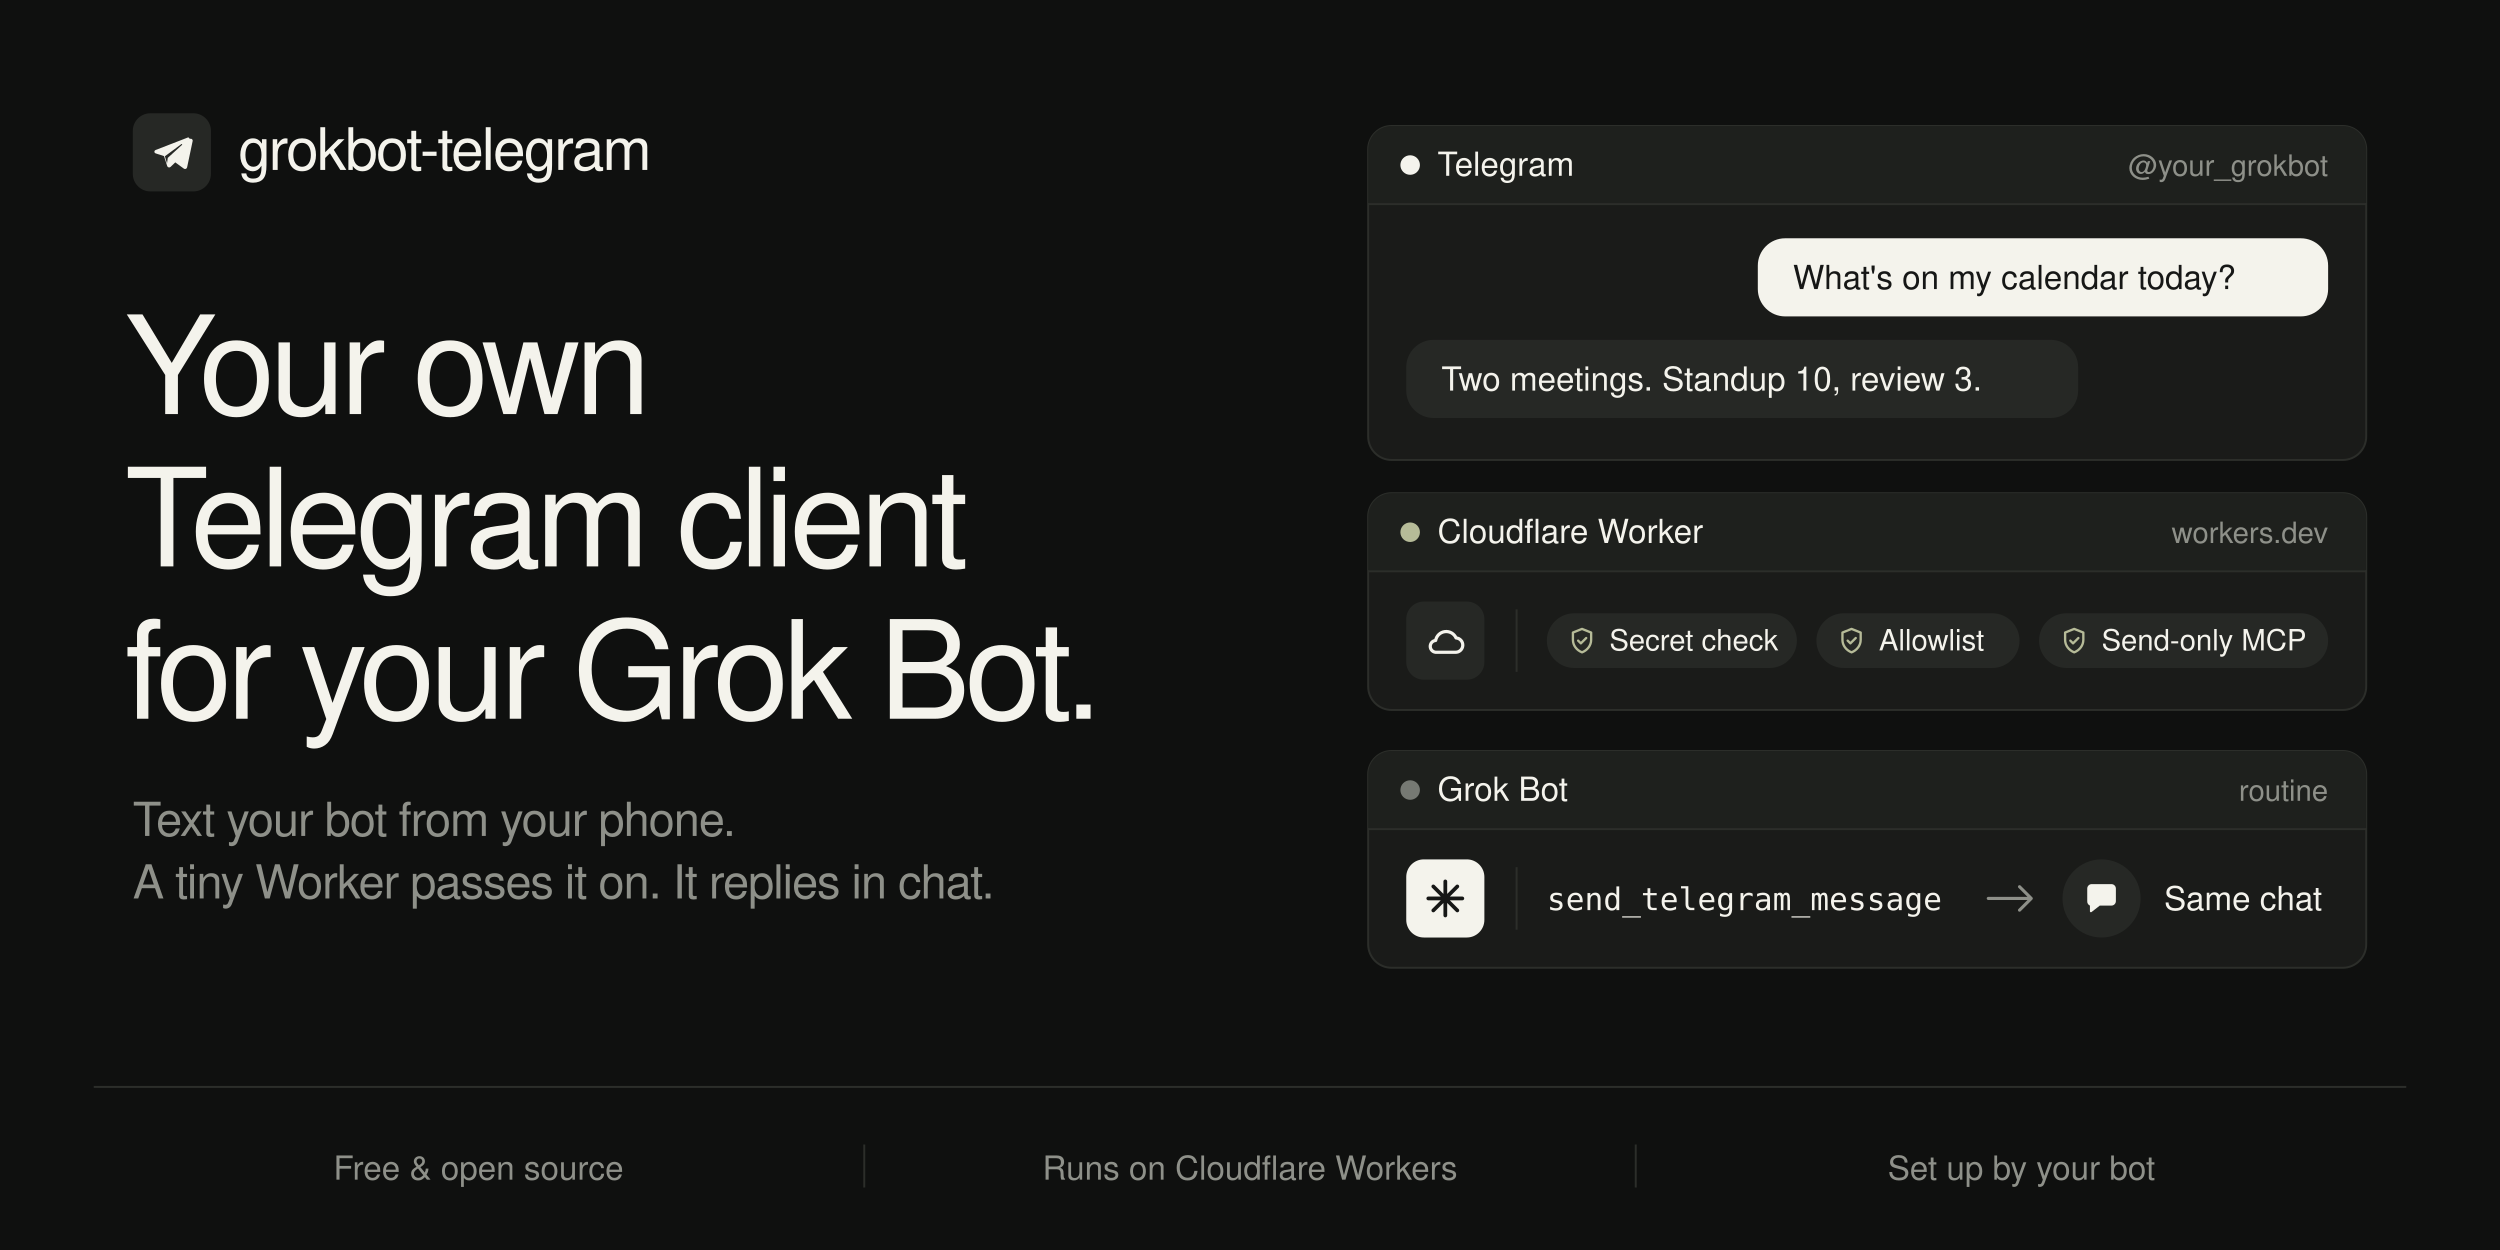
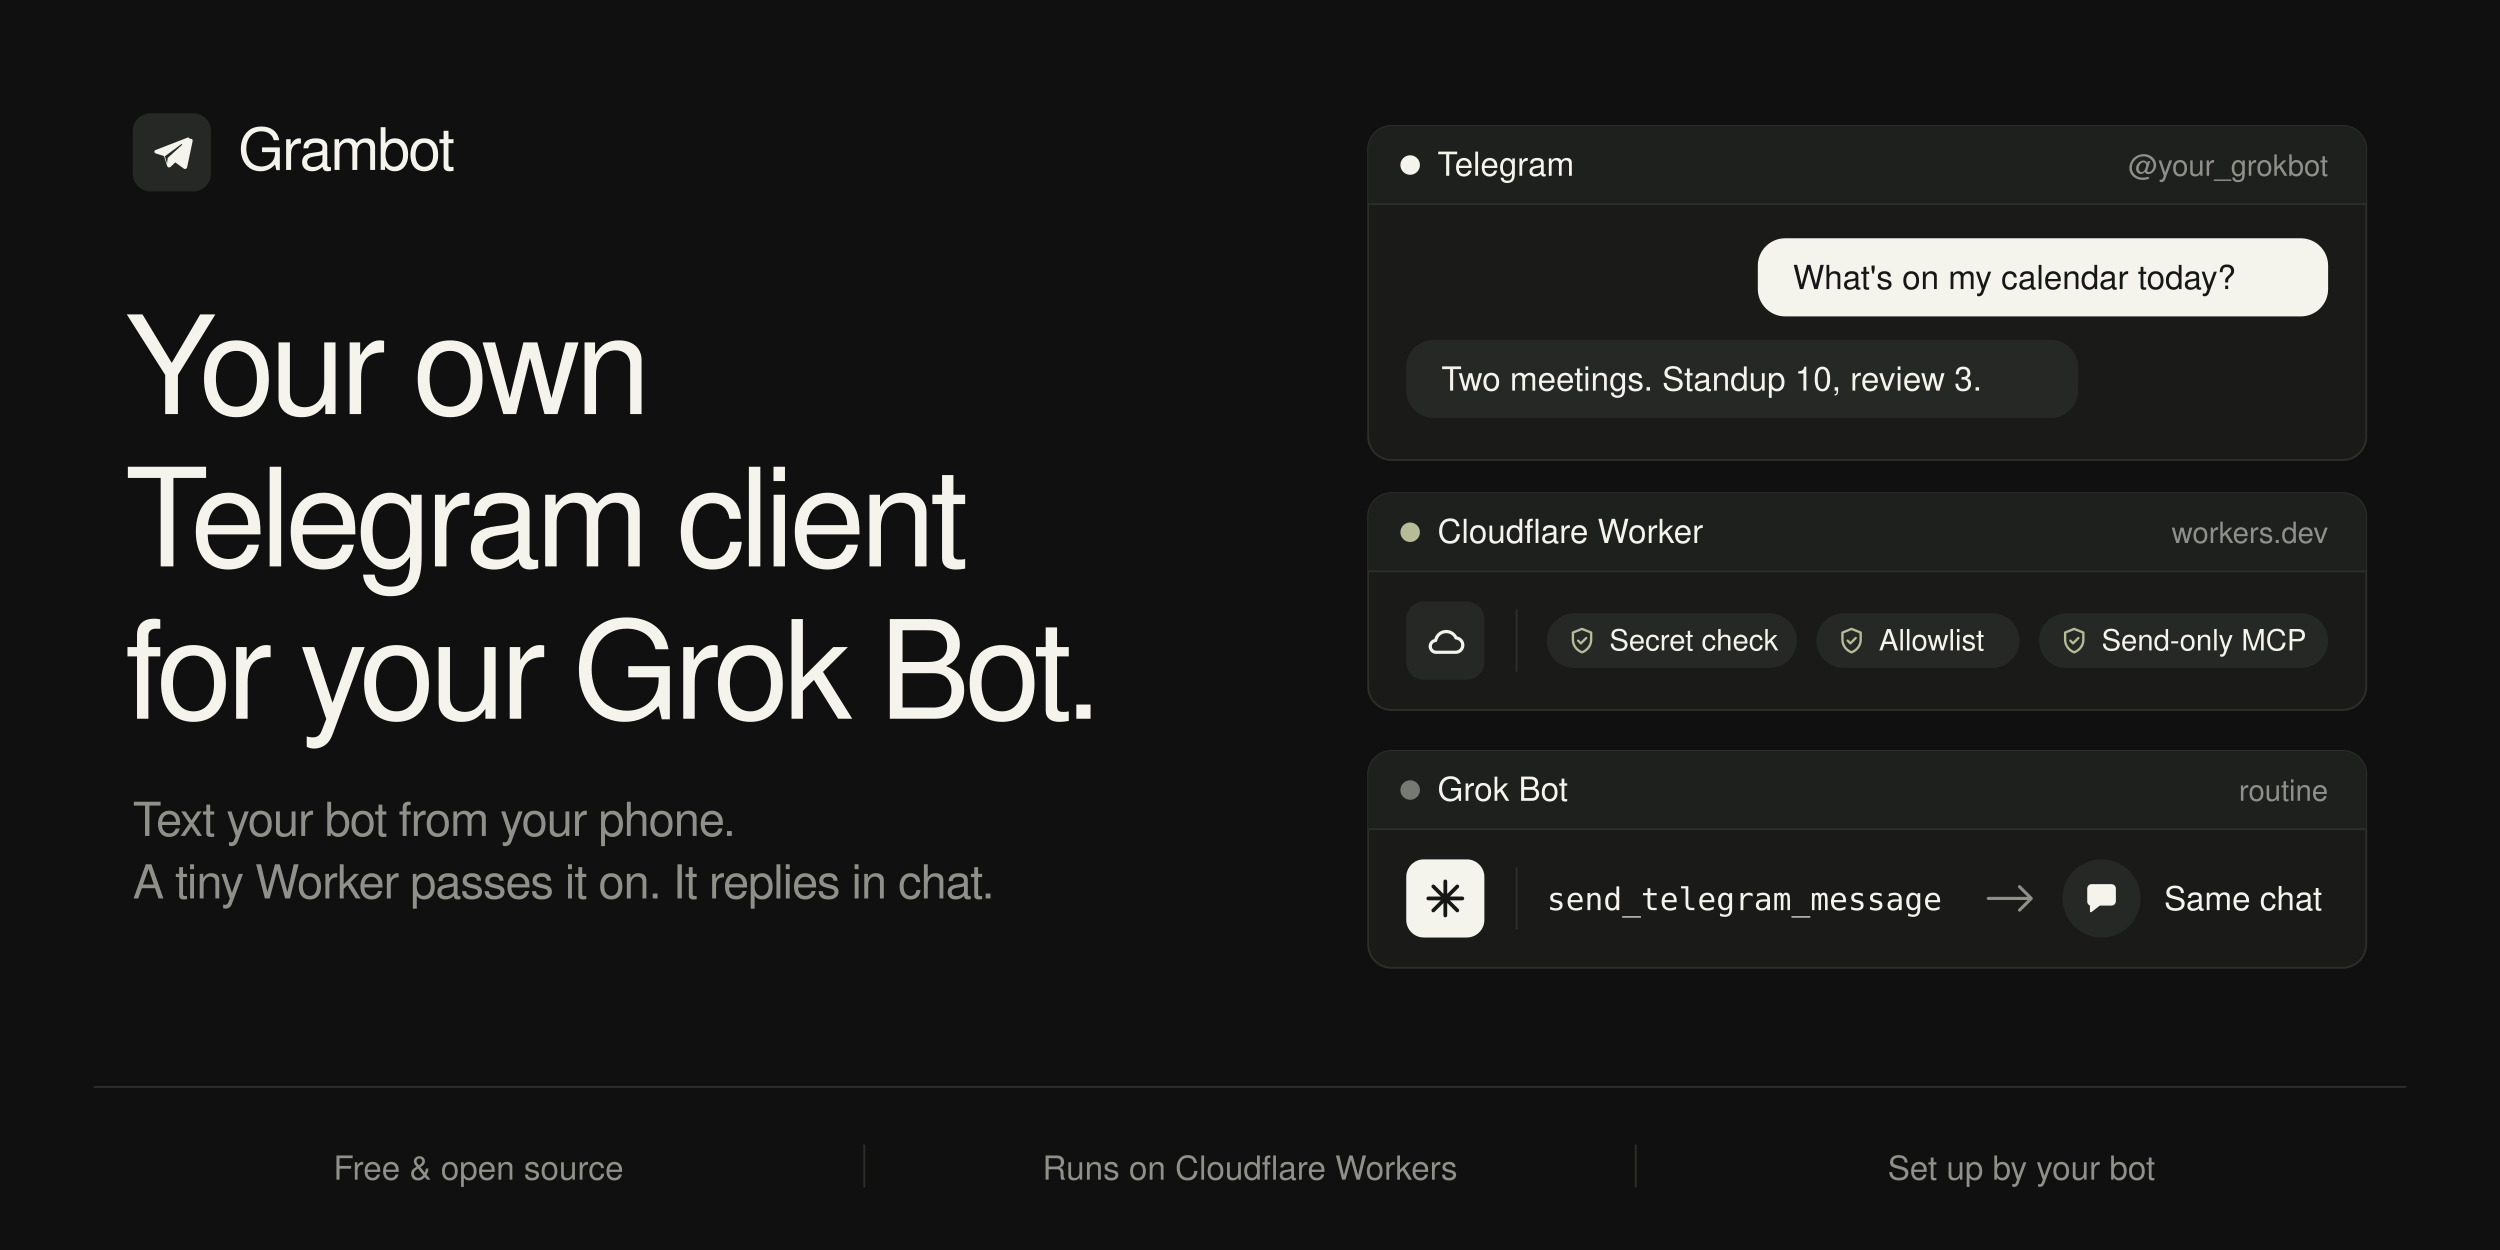
<svg xmlns="http://www.w3.org/2000/svg" width="1280" height="640" viewBox="0 0 1280 640" role="img" aria-labelledby="title desc">
  <defs>
    <symbol id="plane" viewBox="0 0 24 24">
      <path d="M21.2 3.6 2.9 10.7c-.9.4-.9 1.6.1 1.9l4.6 1.5 1.8 5.6c.3.8 1.3 1 1.9.4l2.6-2.5 4.8 3.5c.7.5 1.6.1 1.8-.7l3.1-14.7c.2-.9-.7-1.6-1.5-1.2Zm-3.5 4.2-8 7.3-.4 3.1-1.2-4 9.2-6.8c.3-.2.6.2.4.4Z" fill="currentColor" />
    </symbol>
    <symbol id="spark" viewBox="0 0 24 24">
      <path d="M12 2.5v19M2.5 12h19M5.3 5.3l13.4 13.4M18.7 5.3 5.3 18.7" stroke="currentColor" stroke-width="2.1" stroke-linecap="round" fill="none" />
    </symbol>
    <symbol id="shield" viewBox="0 0 24 24">
      <path d="M12 3 5 5.8v5.6c0 4.3 2.9 8 7 9.6 4.1-1.6 7-5.3 7-9.6V5.8L12 3Z" stroke="currentColor" stroke-width="1.8" stroke-linejoin="round" fill="none" />
      <path d="m9 12 2.1 2.1L15.2 10" stroke="currentColor" stroke-width="1.8" stroke-linecap="round" stroke-linejoin="round" fill="none" />
    </symbol>
    <symbol id="cloud" viewBox="0 0 24 24">
      <path d="M7.2 18.5h10.3a4 4 0 0 0 .5-8 6 6 0 0 0-11.4 1.4 3.3 3.3 0 0 0 .6 6.6Z" stroke="currentColor" stroke-width="1.8" stroke-linejoin="round" fill="none" />
    </symbol>
    <symbol id="bubble" viewBox="0 0 24 24">
      <path d="M4 6.5A2.5 2.5 0 0 1 6.5 4h11A2.5 2.5 0 0 1 20 6.5v7a2.5 2.5 0 0 1-2.5 2.5H11l-4.6 3.6c-.4.3-.9 0-.9-.4V16A2.5 2.5 0 0 1 4 13.5v-7Z" fill="currentColor" />
    </symbol>
  </defs>
  <style>
    text { font-family: -apple-system, BlinkMacSystemFont, "SF Pro Display", "SF Pro Text", "Segoe UI", "Helvetica Neue", Helvetica, Arial, sans-serif; }
    .mono { font-family: ui-monospace, "SF Mono", SFMono-Regular, Menlo, Consolas, monospace; }
  </style>
  <rect width="1280" height="640" fill="#0F100F" />
  <g transform="translate(68 58)">
    <rect width="40" height="40" rx="9" fill="#262825" />
    <use href="#plane" x="9" y="9" width="22" height="22" color="#F4F3EC" />
-     <text x="54" y="29" font-size="30" font-weight="500" letter-spacing="-0.9" fill="#F4F3EC">grokbot-telegram</text>
+     <text x="54" y="29" font-size="30" font-weight="500" letter-spacing="-0.9" fill="#F4F3EC">Grambot</text>
  </g>
  <g font-size="70" font-weight="500" letter-spacing="-2.8" fill="#F4F3EC">
    <text x="64" y="212">Your own</text>
    <text x="64" y="290">Telegram client</text>
    <text x="64" y="368">for your Grok Bot.</text>
  </g>
  <g font-size="24" letter-spacing="-0.5" fill="#8E9089">
    <text x="68" y="428">Text your bot from your phone.</text>
    <text x="68" y="460">A tiny Worker passes it on. It replies in chat.</text>
  </g>
  <g transform="translate(700 64)">
    <rect x="0.5" y="0.5" width="511" height="171" rx="12" fill="#1A1B19" stroke="#2C2E2A" />
    <path d="M12.5 .5h487a12 12 0 0 1 12 12V40H.5V12.5a12 12 0 0 1 12-12Z" fill="#1E201D" />
    <line x1="0.5" y1="40.5" x2="511.5" y2="40.5" stroke="#2C2E2A" />
    <circle cx="22" cy="20.5" r="5" fill="#F4F3EC" />
    <text x="36" y="26" font-size="17" font-weight="500" fill="#F4F3EC">Telegram</text>
    <text x="492" y="26" font-size="15" fill="#8E9089" text-anchor="end">@your_grokbot</text>
    <rect x="200" y="58" width="292" height="40" rx="14" fill="#F4F3EC" />
    <text x="218" y="84" font-size="17" fill="#161716">What's on my calendar today?</text>
    <rect x="20" y="110" width="344" height="40" rx="14" fill="#262825" />
    <text x="38" y="136" font-size="17" fill="#F4F3EC">Two meetings. Standup 10, review 3.</text>
  </g>
  <g transform="translate(700 252)">
    <rect x="0.5" y="0.5" width="511" height="111" rx="12" fill="#1A1B19" stroke="#2C2E2A" />
    <path d="M12.5 .5h487a12 12 0 0 1 12 12V40H.5V12.5a12 12 0 0 1 12-12Z" fill="#1E201D" />
    <line x1="0.5" y1="40.5" x2="511.5" y2="40.5" stroke="#2C2E2A" />
    <circle cx="22" cy="20.5" r="5" fill="#B6BB98" />
    <text x="36" y="26" font-size="17" font-weight="500" fill="#F4F3EC">Cloudflare Worker</text>
    <text x="492" y="26" font-size="15" fill="#8E9089" text-anchor="end">workers.dev</text>
    <rect x="20" y="56" width="40" height="40" rx="9" fill="#262825" />
    <use href="#cloud" x="29" y="65" width="22" height="22" color="#F4F3EC" />
    <line x1="76.5" y1="60" x2="76.5" y2="92" stroke="#2C2E2A" />
    <g font-size="15" fill="#F4F3EC">
      <rect x="92" y="62" width="128" height="28" rx="14" fill="#262825" />
      <use href="#shield" x="102" y="68" width="16" height="16" color="#B6BB98" />
      <text x="124" y="81">Secret check</text>
      <rect x="230" y="62" width="104" height="28" rx="14" fill="#262825" />
      <use href="#shield" x="240" y="68" width="16" height="16" color="#B6BB98" />
      <text x="262" y="81">Allowlist</text>
      <rect x="344" y="62" width="148" height="28" rx="14" fill="#262825" />
      <use href="#shield" x="354" y="68" width="16" height="16" color="#B6BB98" />
      <text x="376" y="81">Send-only MCP</text>
    </g>
  </g>
  <g transform="translate(700 384)">
    <rect x="0.5" y="0.5" width="511" height="111" rx="12" fill="#1A1B19" stroke="#2C2E2A" />
    <path d="M12.5 .5h487a12 12 0 0 1 12 12V40H.5V12.5a12 12 0 0 1 12-12Z" fill="#1E201D" />
    <line x1="0.5" y1="40.5" x2="511.5" y2="40.5" stroke="#2C2E2A" />
    <circle cx="22" cy="20.5" r="5" fill="#767973" />
    <text x="36" y="26" font-size="17" font-weight="500" fill="#F4F3EC">Grok Bot</text>
    <text x="492" y="26" font-size="15" fill="#8E9089" text-anchor="end">routine</text>
    <rect x="20" y="56" width="40" height="40" rx="9" fill="#F4F3EC" />
    <use href="#spark" x="29" y="65" width="22" height="22" color="#161716" />
    <line x1="76.5" y1="60" x2="76.5" y2="92" stroke="#2C2E2A" />
    <text x="92" y="82" font-size="16" fill="#F4F3EC" class="mono">send_telegram_message</text>
    <path d="M318 76h22m-6-6 6 6-6 6" stroke="#8E9089" stroke-width="1.6" fill="none" stroke-linecap="round" stroke-linejoin="round" />
    <rect x="356" y="56" width="40" height="40" rx="20" fill="#262825" />
    <use href="#bubble" x="365" y="65" width="22" height="22" color="#F4F3EC" />
    <text x="408" y="82" font-size="17" fill="#F4F3EC">Same chat</text>
  </g>
  <line x1="48" y1="556.5" x2="1232" y2="556.5" stroke="#2C2E2A" />
  <g font-size="17" fill="#8E9089" text-anchor="middle">
    <text x="245" y="604">Free &amp; open source</text>
    <text x="640" y="604">Runs on Cloudflare Workers</text>
    <text x="1035" y="604">Set up by your bot</text>
  </g>
  <line x1="442.5" y1="586" x2="442.5" y2="608" stroke="#2C2E2A" />
  <line x1="837.5" y1="586" x2="837.5" y2="608" stroke="#2C2E2A" />
</svg>
